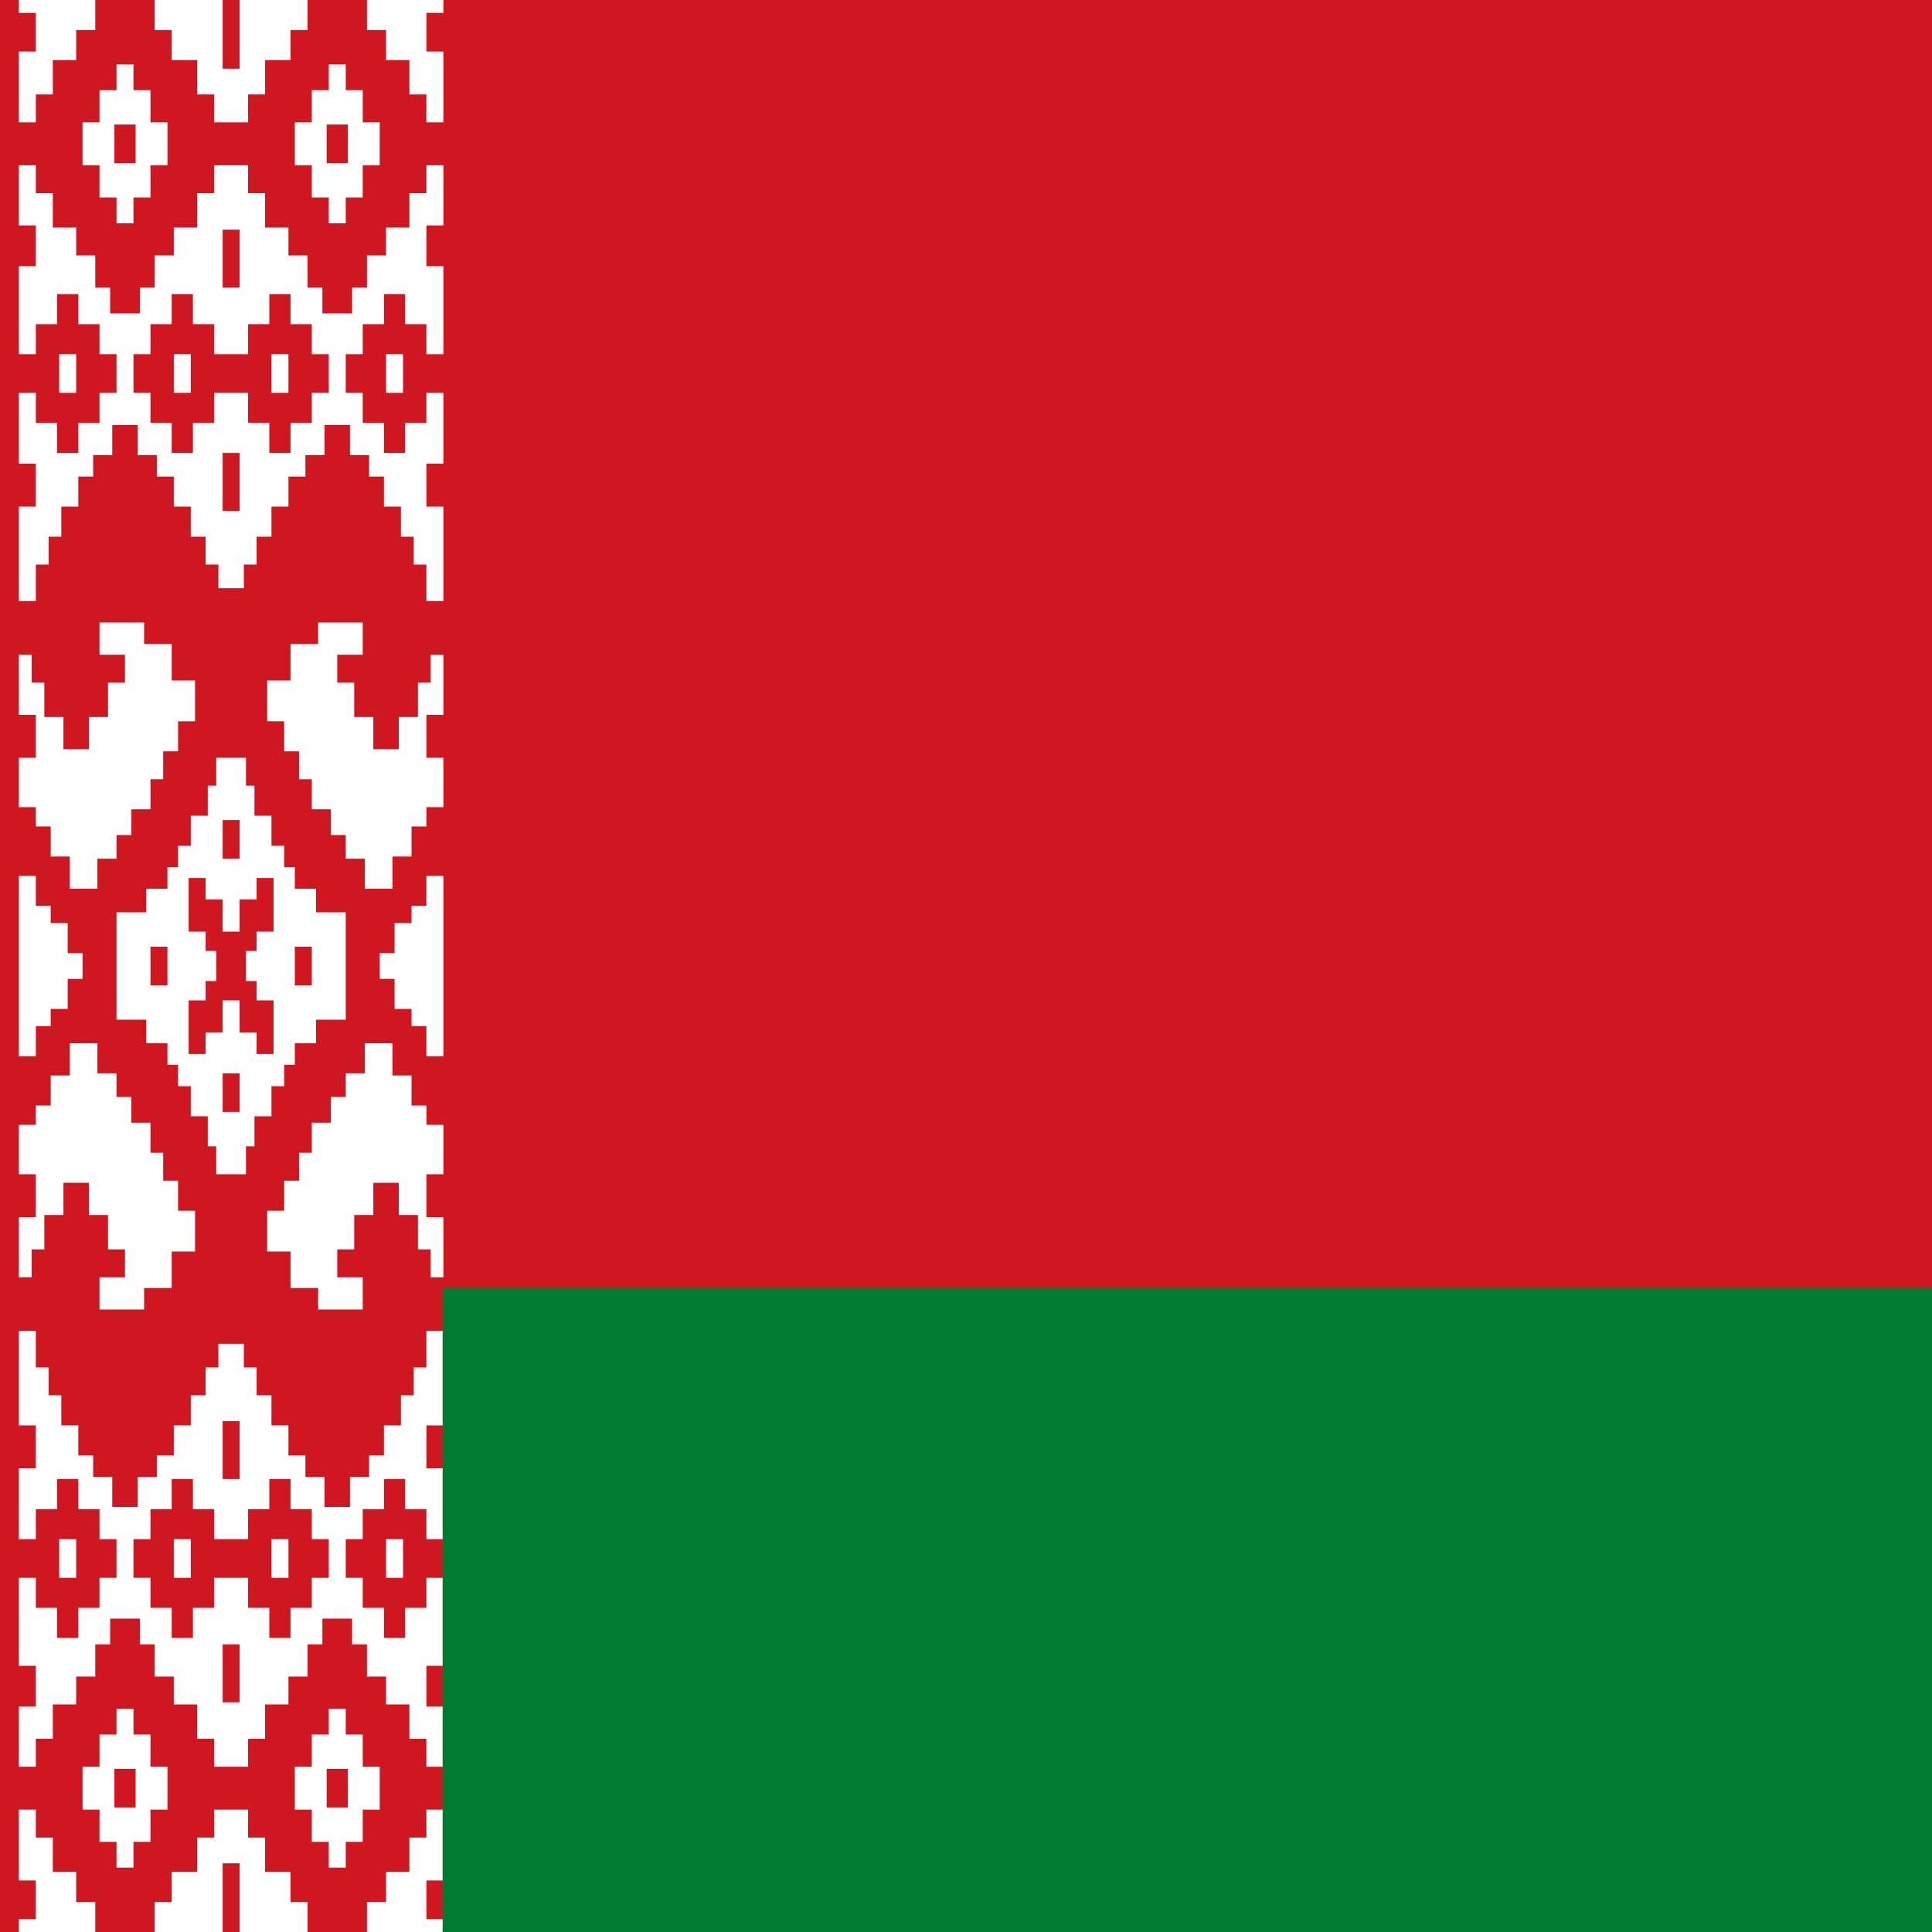
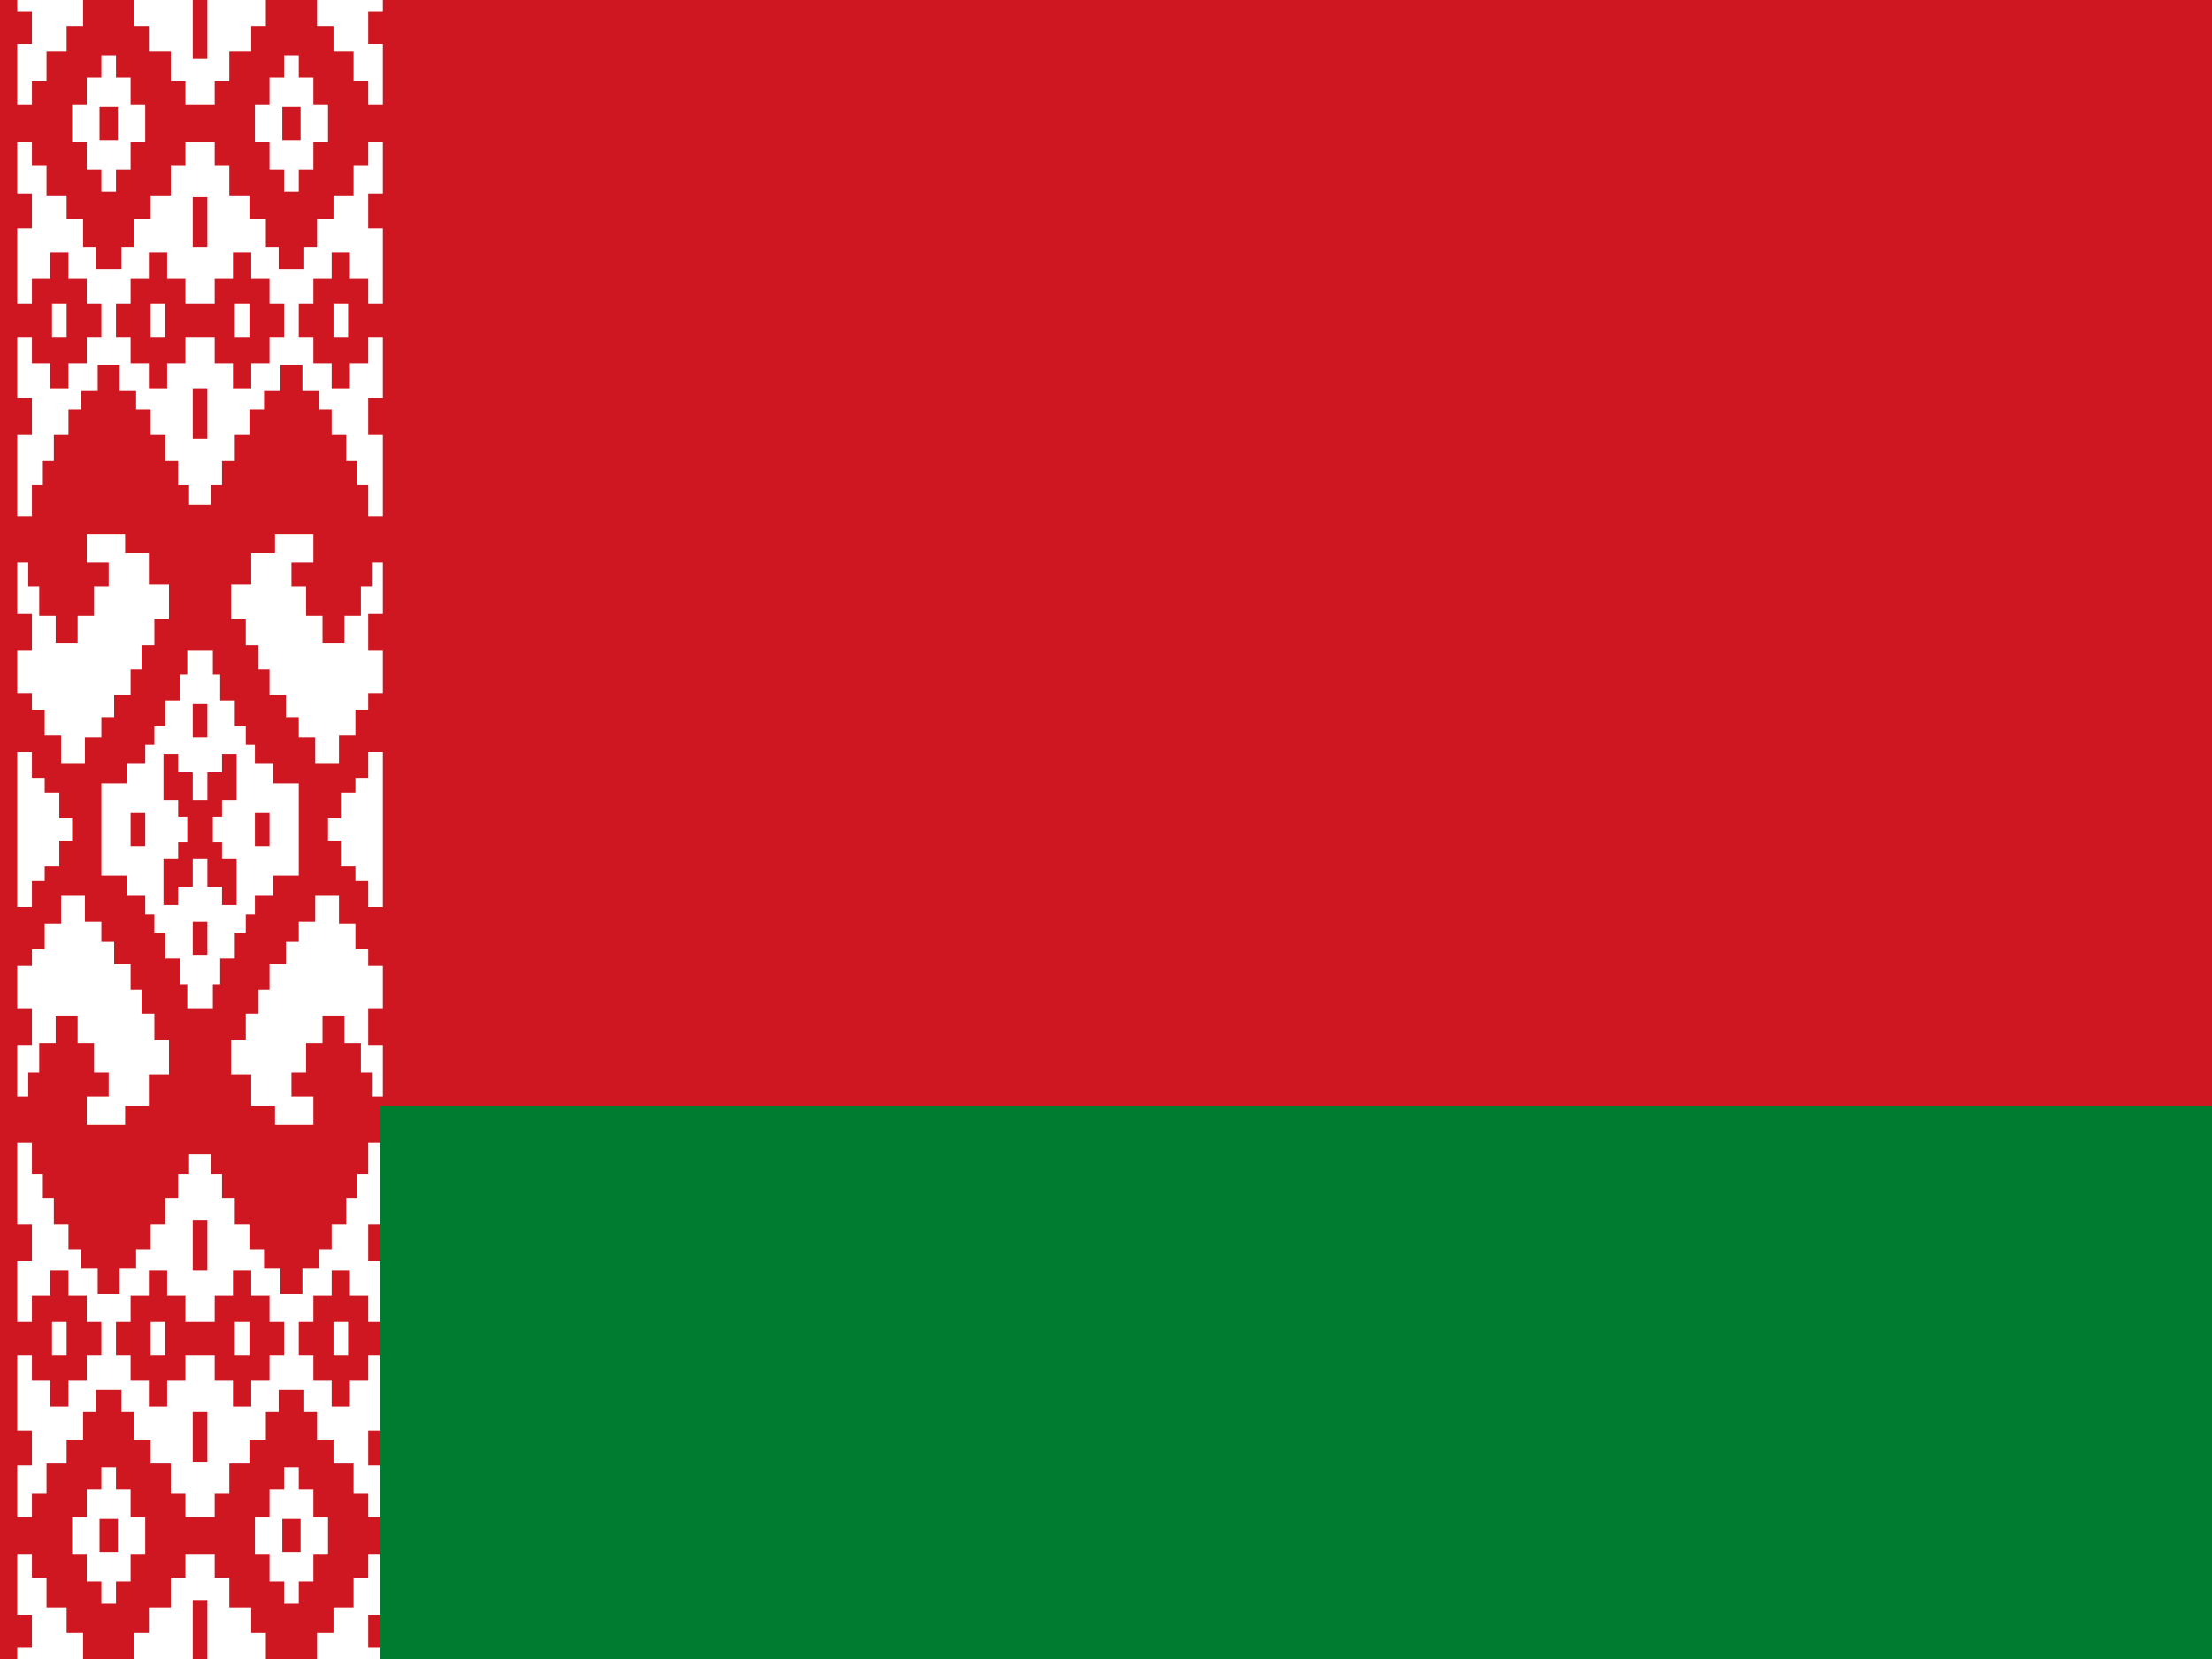
- <svg xmlns="http://www.w3.org/2000/svg" xmlns:xlink="http://www.w3.org/1999/xlink" xml:space="preserve" id="flag-icons-by" viewBox="0 0 512 512">
+ <svg xmlns="http://www.w3.org/2000/svg" xmlns:xlink="http://www.w3.org/1999/xlink" xml:space="preserve" id="flag-icons-by" viewBox="0 0 640 480">
  <defs>
    <clipPath id="by-a">
-       <path d="M0 0h200v608h8v284l-8 8H0Z" />
+       <path d="M0 0h200v608h8v284l-8 8H0z" />
    </clipPath>
  </defs>
-   <path fill="#ce1720" d="M0 0h512v512H0Z" />
-   <g fill="#fff" clip-path="url(#by-a)" transform="matrix(.5625 0 0 .56889 5 0)">
+   <path fill="#ce1720" d="M0 0h640v480H0Z" />
+   <g fill="#fff" clip-path="url(#by-a)" transform="matrix(.52885 0 0 .53333 5 0)">
    <g id="by-c">
      <path id="by-b" d="M36 0v14h-9v14H16v16H8v13H-8V24H8V6H-8V0Zm26 77v15h-8v12h-8V92h-8V77h-8V57h8V42h8V30h8v12h8v15h8v20Zm-17-1h10V58H45ZM19 183h8v-18h-8zm54 0h8v-18h-8ZM-8 305H6v13h6v16h9v15h12v-15h9v-16h8v-13H38v-15h21v10h13v17h11v19h-8v14h-7v13h-6v14h-9v12h-7v11h-9v14H24v-15h-9v-14H8v-9H-8v-23H8v-20H-8Z" />
      <use xlink:href="#by-b" transform="matrix(-1 0 0 1 200 0)" />
      <path d="M96 0v32h8V0h32v14h-8v14h-12v16h-8v13H92V44h-8V28H72V14h-8V0Zm-2 274v-11h-6v-13h-7v-14h-8v-14h-8v-10h-9v-14H44v14h-9v10h-7v14h-8v14h-6v13H8v17H-8v-44H8v-20H-8v-33H8v14h10v14h10v-14h10v-14h8v-18h-8v-14H28v-14H18v14H8v14H-8v-41H8v-19H-8V77H8v13h8v16h11v13h9v15h7v12h14v-12h7v-15h9v-13h11V90h8V77h16v13h8v16h11v13h9v15h7v12h14v-12h7v-15h9v-13h11V90h8V77h16v28h-16v19h16v41h-16v-14h-10v-14h-10v14h-10v14h-8v18h8v14h10v14h10v-14h10v-14h16v33h-16v20h16v44h-16v-17h-6v-13h-6v-14h-8v-14h-7v-10h-9v-14h-12v14h-9v10h-8v14h-8v14h-7v13h-6v11zm2-167v27h8v-27zm-4 58v-14H82v-14H72v14H62v14h-8v18h8v14h10v14h10v-14h10v-14h16v14h10v14h10v-14h10v-14h8v-18h-8v-14h-10v-14h-10v14h-10v14zm4 46v27h8v-27z" />
    </g>
    <use xlink:href="#by-c" transform="matrix(1 0 0 -1 0 900)" />
    <path d="M-8 408H8v14h7v8h8v14h7v12h-7v14h-8v8H8v14H-8Zm216 0v84h-16v-14h-7v-8h-8v-14h-7v-12h7v-14h8v-8h7v-14ZM62 459h8v-18h-8zm76 0v-18h-8v18zm-42-59h8v-18h-8zm0 100v18h8v-18Zm-50-75h14v-11h10v-10h5v-10h6v-14h8v-14h4v-13h14v13h4v14h8v14h6v10h5v10h10v11h14v50h-14v11h-10v10h-5v10h-6v14h-8v14h-4v13H93v-13h-4v-14h-8v-14h-6v-10h-5v-10H60v-11H46Zm50 9v-15h-8v-10h-8v25h8v9h5v14h-5v9h-8v25h8v-10h8v-15h8v15h8v10h8v-25h-8v-9h-5v-14h5v-9h8v-25h-8v10h-8v15z" />
  </g>
-   <path fill="#007c30" d="M117.3 341.3h395V512h-395z" />
+   <path fill="#007c30" d="M110 320h530v160H110Z" />
</svg>
